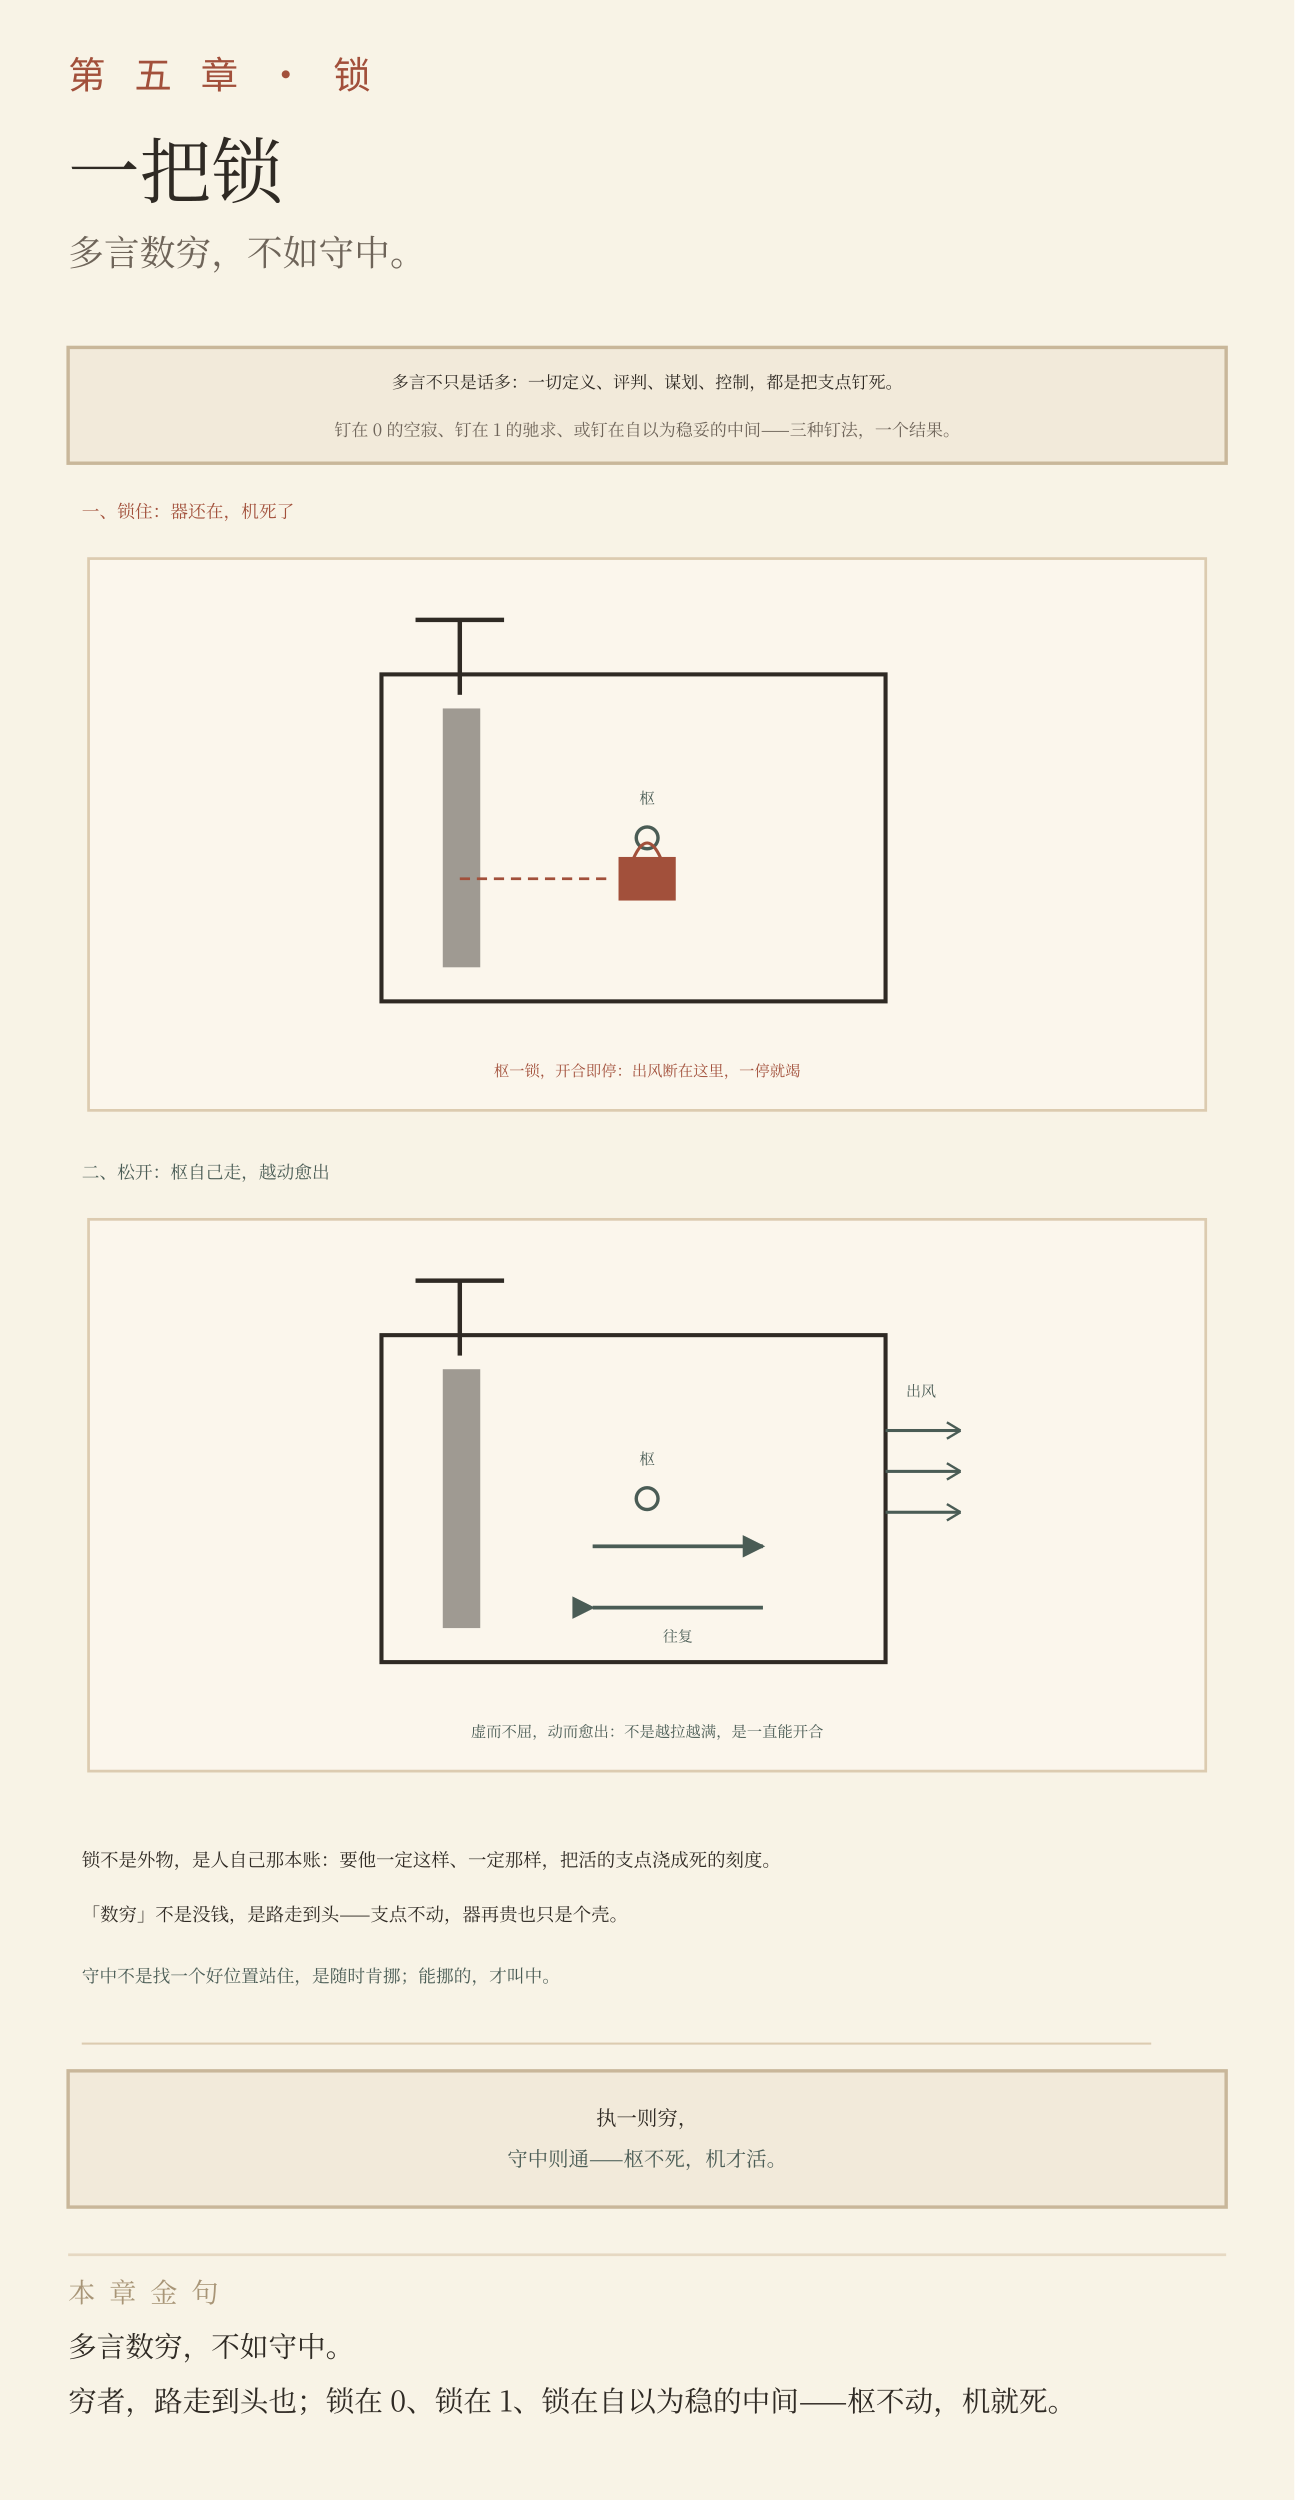
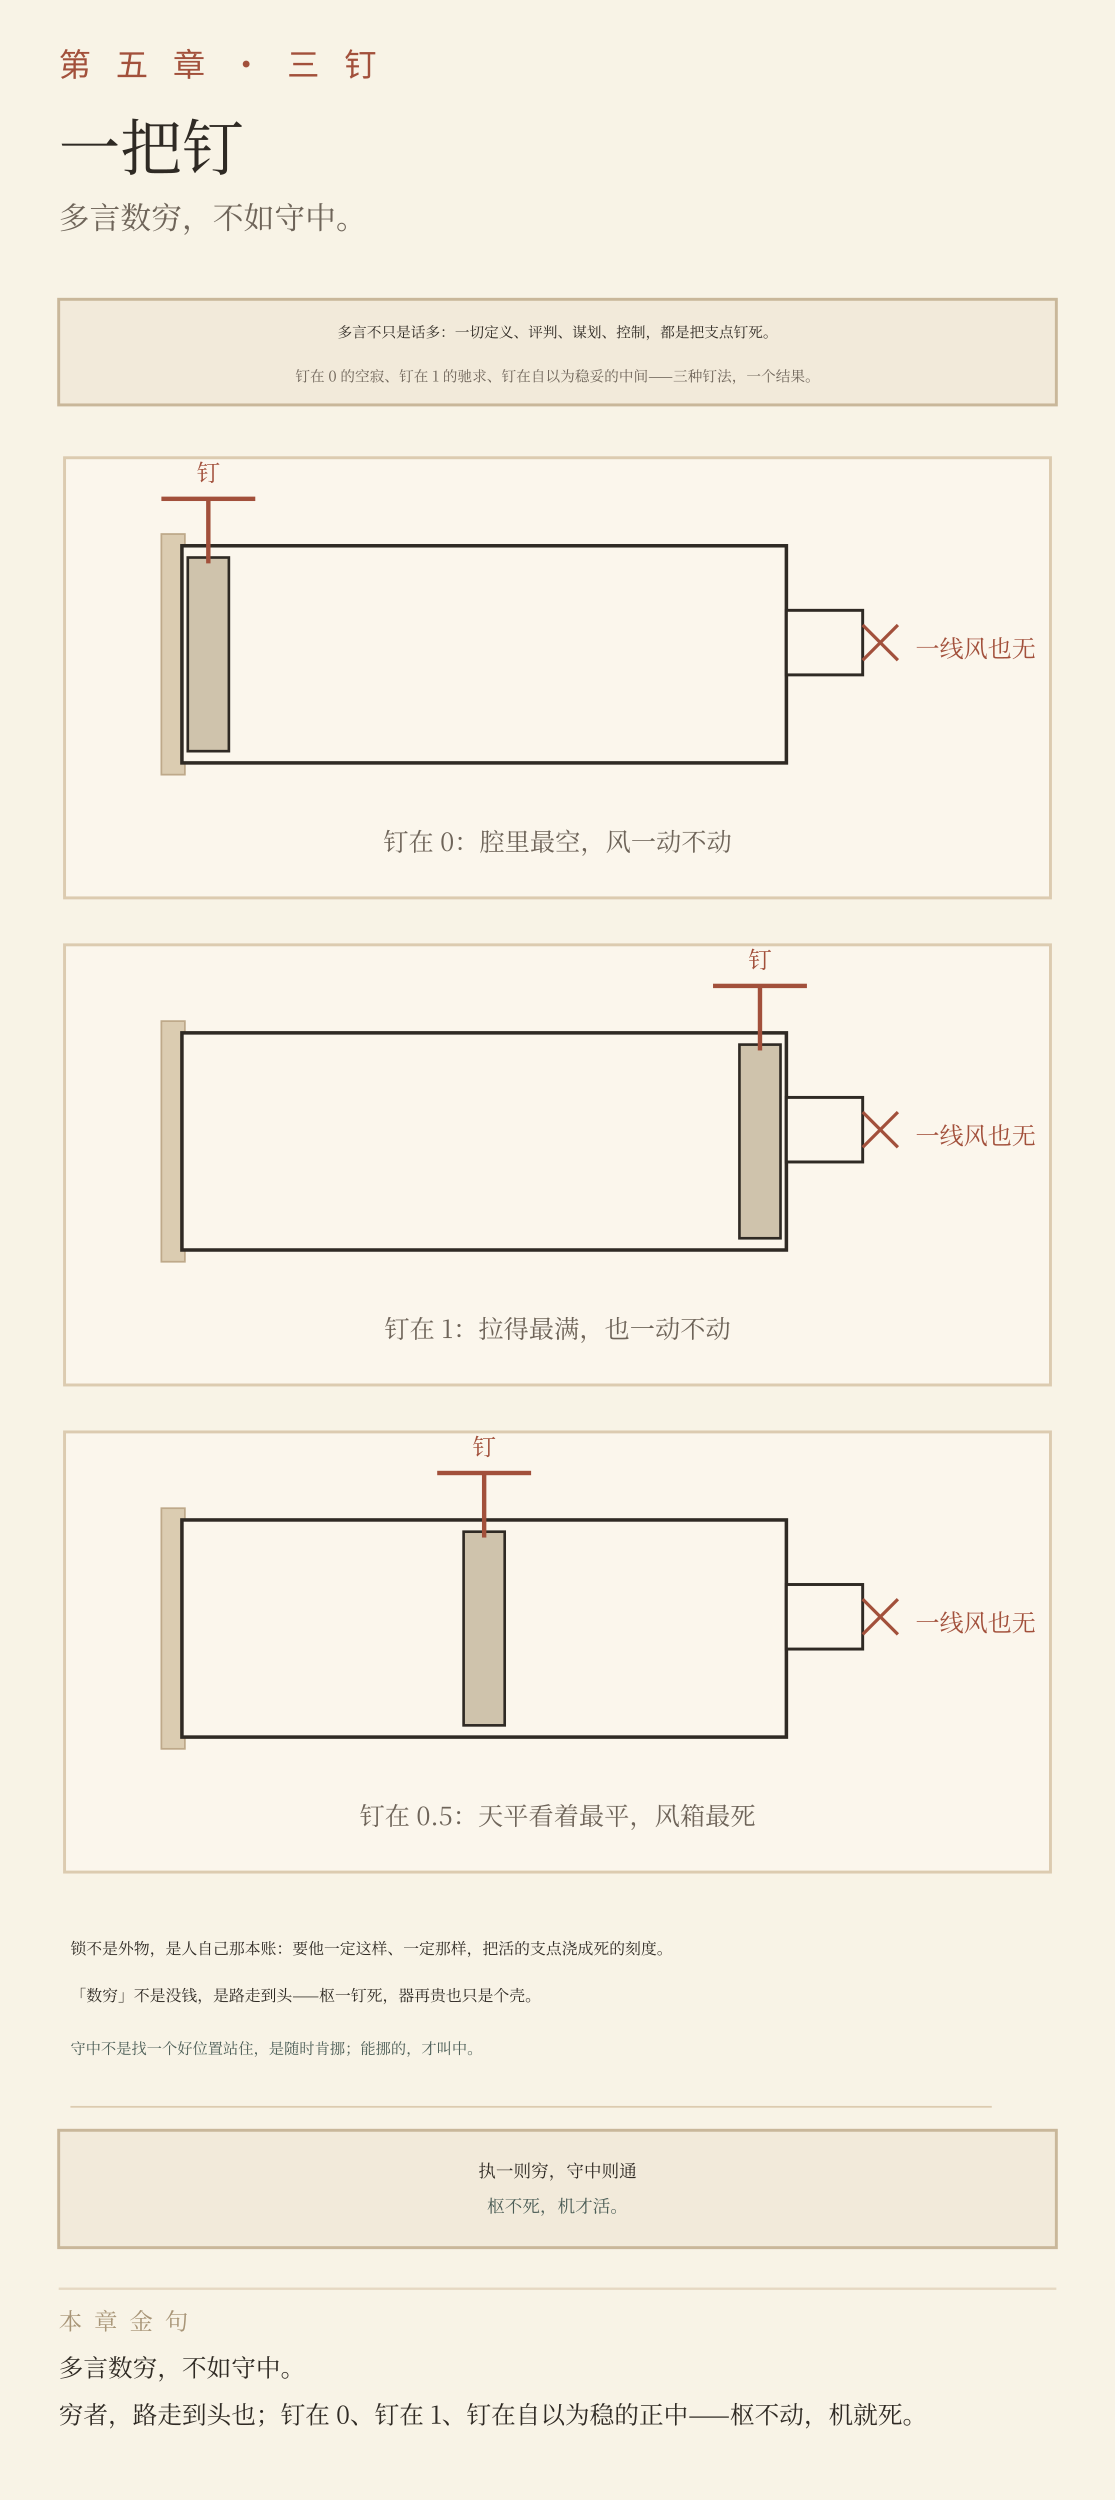
- <svg xmlns="http://www.w3.org/2000/svg" viewBox="0 0 380 734" role="img" aria-label="多言就是锁支点：锁在 0、锁在 1、锁在自己以为稳的中间，锁住即穷" font-family="'Noto Serif CJK SC','Noto Serif SC','Songti SC',serif">
+ <svg xmlns="http://www.w3.org/2000/svg" viewBox="0 0 380 852" role="img" aria-label="多言数穷：支点钉在三处，三处都不出风" font-family="'Noto Serif CJK SC','Noto Serif SC','Songti SC',serif">
  <defs>
    <marker id="arr" viewBox="0 0 10 10" refX="9" refY="5" markerWidth="6" markerHeight="6" orient="auto">
      <path d="M0 0 L10 5 L0 10 z" fill="#6E6459" />
    </marker>
    <marker id="arr2" viewBox="0 0 10 10" refX="9" refY="5" markerWidth="6" markerHeight="6" orient="auto">
      <path d="M0 0 L10 5 L0 10 z" fill="#4A5C55" />
    </marker>
    <marker id="arrL" viewBox="0 0 10 10" refX="1" refY="5" markerWidth="6" markerHeight="6" orient="auto">
      <path d="M10 0 L0 5 L10 10 z" fill="#4A5C55" />
    </marker>
    <marker id="arrS" viewBox="0 0 10 10" refX="9" refY="5" markerWidth="6" markerHeight="6" orient="auto">
      <path d="M0 0 L10 5 L0 10 z" fill="#A2503B" />
    </marker>
  </defs>
-   <rect x="0" y="0" width="380" height="734" fill="#F8F3E6" />
-   <text x="20" y="26" font-size="11" fill="#A2503B" font-family="'Noto Sans CJK SC','Noto Sans SC',sans-serif" letter-spacing="3">第 五 章 · 锁</text>
-   <text x="20" y="58" font-size="21" fill="#2F2A24">一把锁</text>
+   <rect x="0" y="0" width="380" height="852" fill="#F8F3E6" />
+   <text x="20" y="26" font-size="11" fill="#A2503B" font-family="'Noto Sans CJK SC','Noto Sans SC',sans-serif" letter-spacing="3">第 五 章 · 三 钉</text>
+   <text x="20" y="58" font-size="21" fill="#2F2A24">一把钉</text>
  <text x="20" y="78" font-size="10.5" fill="#6E6459">多言数穷，不如守中。</text>
-   <rect x="20" y="102" width="340" height="34" fill="#F2EADA" stroke="#C9B79A" stroke-width="1.0" />
-   <text x="190" y="114" font-size="5.0" fill="#2F2A24" text-anchor="middle">多言不只是话多：一切定义、评判、谋划、控制，都是把支点钉死。</text>
-   <text x="190" y="128" font-size="5.0" fill="#6E6459" text-anchor="middle">钉在 0 的空寂、钉在 1 的驰求、或钉在自以为稳妥的中间——三种钉法，一个结果。</text>
-   <text x="24" y="152" font-size="5.2" fill="#A2503B">一、锁住：器还在，机死了</text>
-   <rect x="26" y="164" width="328" height="162" fill="#FBF6EC" stroke="#DCCBB0" stroke-width="0.8" />
-   <rect x="112" y="198" width="148" height="96" fill="#FBF6EC" stroke="#2F2A24" stroke-width="1.2" />
-   <rect x="130" y="208" width="11" height="76" fill="#2F2A24" opacity="0.45" />
-   <line x1="135" y1="204" x2="135" y2="182" stroke="#2F2A24" stroke-width="1.3" />
-   <line x1="122" y1="182" x2="148" y2="182" stroke="#2F2A24" stroke-width="1.3" />
-   <circle cx="190" cy="246" r="3.2" fill="none" stroke="#4A5C55" stroke-width="1.0" />
-   <text x="190" y="236" font-size="4.6" fill="#4A5C55" text-anchor="middle">枢</text>
-   <rect x="182" y="252" width="16" height="12" fill="#A2503B" stroke="#A2503B" stroke-width="0.8" />
-   <path d="M186,252 q4,-9 8,0" fill="none" stroke="#A2503B" stroke-width="0.9" />
-   <line x1="135" y1="258" x2="180" y2="258" stroke="#A2503B" stroke-width="0.8" stroke-dasharray="3 2" />
-   <text x="190" y="316" font-size="4.5" fill="#A2503B" text-anchor="middle">枢一锁，开合即停：出风断在这里，一停就竭</text>
-   <text x="24" y="346" font-size="5.2" fill="#4A5C55">二、松开：枢自己走，越动愈出</text>
-   <rect x="26" y="358" width="328" height="162" fill="#FBF6EC" stroke="#DCCBB0" stroke-width="0.8" />
-   <rect x="112" y="392" width="148" height="96" fill="#FBF6EC" stroke="#2F2A24" stroke-width="1.2" />
-   <rect x="130" y="402" width="11" height="76" fill="#2F2A24" opacity="0.45" />
-   <line x1="135" y1="398" x2="135" y2="376" stroke="#2F2A24" stroke-width="1.3" />
-   <line x1="122" y1="376" x2="148" y2="376" stroke="#2F2A24" stroke-width="1.3" />
-   <circle cx="190" cy="440" r="3.2" fill="none" stroke="#4A5C55" stroke-width="1.0" />
-   <text x="190" y="430" font-size="4.6" fill="#4A5C55" text-anchor="middle">枢</text>
-   <line x1="174" y1="454" x2="224" y2="454" stroke="#4A5C55" stroke-width="1.1" marker-end="url(#arr2)" />
-   <line x1="224" y1="472" x2="174" y2="472" stroke="#4A5C55" stroke-width="1.1" marker-end="url(#arrL)" />
-   <text x="199" y="482" font-size="4.4" fill="#4A5C55" text-anchor="middle">往复</text>
-   <line x1="260" y1="420" x2="282" y2="420" stroke="#4A5C55" stroke-width="0.9" />
-   <path d="M282,420 l-4,-2.4 M282,420 l-4,2.4" fill="none" stroke="#4A5C55" stroke-width="0.7" />
-   <line x1="260" y1="432" x2="282" y2="432" stroke="#4A5C55" stroke-width="0.9" />
-   <path d="M282,432 l-4,-2.4 M282,432 l-4,2.4" fill="none" stroke="#4A5C55" stroke-width="0.7" />
-   <line x1="260" y1="444" x2="282" y2="444" stroke="#4A5C55" stroke-width="0.9" />
-   <path d="M282,444 l-4,-2.4 M282,444 l-4,2.4" fill="none" stroke="#4A5C55" stroke-width="0.7" />
-   <text x="266" y="410" font-size="4.4" fill="#4A5C55">出风</text>
-   <text x="190" y="510" font-size="4.5" fill="#4A5C55" text-anchor="middle">虚而不屈，动而愈出：不是越拉越满，是一直能开合</text>
-   <text x="24" y="548" font-size="5.4" fill="#2F2A24">锁不是外物，是人自己那本账：要他一定这样、一定那样，把活的支点浇成死的刻度。</text>
-   <text x="24" y="564" font-size="5.4" fill="#2F2A24">「数穷」不是没钱，是路走到头——支点不动，器再贵也只是个壳。</text>
-   <text x="24" y="582" font-size="5.2" fill="#4A5C55">守中不是找一个好位置站住，是随时肯挪；能挪的，才叫中。</text>
-   <line x1="24" y1="600" x2="338" y2="600" stroke="#DCCBB0" stroke-width="0.6" />
-   <rect x="20" y="608" width="340" height="40" fill="#F2EADA" stroke="#C9B79A" stroke-width="1.0" />
-   <text x="190" y="624" font-size="6.0" fill="#2F2A24" text-anchor="middle">执一则穷，</text>
-   <text x="190" y="636" font-size="6.0" fill="#4A5C55" text-anchor="middle">守中则通——枢不死，机才活。</text>
-   <line x1="20" y1="662" x2="360" y2="662" stroke="#E6D8C2" stroke-width="0.8" />
-   <text x="20" y="676" font-size="8.0" fill="#A89577" letter-spacing="1">本 章 金 句</text>
-   <text x="20" y="692" font-size="8.4" fill="#2F2A24">多言数穷，不如守中。</text>
-   <text x="20" y="708" font-size="8.4" fill="#2F2A24">穷者，路走到头也；锁在 0、锁在 1、锁在自以为稳的中间——枢不动，机就死。</text>
+   <rect x="20" y="102" width="340" height="36" fill="#F2EADA" stroke="#C9B79A" stroke-width="1.0" />
+   <text x="190" y="115" font-size="5.0" fill="#2F2A24" text-anchor="middle">多言不只是话多：一切定义、评判、谋划、控制，都是把支点钉死。</text>
+   <text x="190" y="130" font-size="5.0" fill="#6E6459" text-anchor="middle">钉在 0 的空寂、钉在 1 的驰求、钉在自以为稳妥的中间——三种钉法，一个结果。</text>
+   <rect x="22" y="156" width="336" height="150" fill="#FBF6EC" stroke="#DCCBB0" stroke-width="1.0" />
+   <rect x="55" y="182" width="8" height="82" fill="#DBCCB1" stroke="#BEA98A" stroke-width="0.6" />
+   <rect x="62" y="186" width="206" height="74" fill="#FBF6EC" stroke="#2F2A24" stroke-width="1.2" />
+   <rect x="268" y="208" width="26" height="22" fill="#FBF6EC" stroke="#2F2A24" stroke-width="1" />
+   <line x1="294" y1="225" x2="306" y2="213" stroke="#A2503B" stroke-width="1.1" />
+   <line x1="294" y1="213" x2="306" y2="225" stroke="#A2503B" stroke-width="1.1" />
+   <text x="312" y="224" font-size="8.2" fill="#A2503B">一线风也无</text>
+   <rect x="64" y="190" width="14" height="66" fill="#CFC3AC" stroke="#2F2A24" stroke-width="0.9" />
+   <line x1="71" y1="170" x2="71" y2="192" stroke="#A2503B" stroke-width="1.5" />
+   <line x1="55" y1="170" x2="87" y2="170" stroke="#A2503B" stroke-width="1.5" />
+   <text x="71" y="164" font-size="8" fill="#A2503B" text-anchor="middle">钉</text>
+   <text x="190" y="290" font-size="8.6" fill="#6E6459" text-anchor="middle">钉在 0：腔里最空，风一动不动</text>
+   <rect x="22" y="322" width="336" height="150" fill="#FBF6EC" stroke="#DCCBB0" stroke-width="1.0" />
+   <rect x="55" y="348" width="8" height="82" fill="#DBCCB1" stroke="#BEA98A" stroke-width="0.6" />
+   <rect x="62" y="352" width="206" height="74" fill="#FBF6EC" stroke="#2F2A24" stroke-width="1.2" />
+   <rect x="268" y="374" width="26" height="22" fill="#FBF6EC" stroke="#2F2A24" stroke-width="1" />
+   <line x1="294" y1="391" x2="306" y2="379" stroke="#A2503B" stroke-width="1.1" />
+   <line x1="294" y1="379" x2="306" y2="391" stroke="#A2503B" stroke-width="1.1" />
+   <text x="312" y="390" font-size="8.2" fill="#A2503B">一线风也无</text>
+   <rect x="252" y="356" width="14" height="66" fill="#CFC3AC" stroke="#2F2A24" stroke-width="0.9" />
+   <line x1="259" y1="336" x2="259" y2="358" stroke="#A2503B" stroke-width="1.5" />
+   <line x1="243" y1="336" x2="275" y2="336" stroke="#A2503B" stroke-width="1.5" />
+   <text x="259" y="330" font-size="8" fill="#A2503B" text-anchor="middle">钉</text>
+   <text x="190" y="456" font-size="8.6" fill="#6E6459" text-anchor="middle">钉在 1：拉得最满，也一动不动</text>
+   <rect x="22" y="488" width="336" height="150" fill="#FBF6EC" stroke="#DCCBB0" stroke-width="1.0" />
+   <rect x="55" y="514" width="8" height="82" fill="#DBCCB1" stroke="#BEA98A" stroke-width="0.6" />
+   <rect x="62" y="518" width="206" height="74" fill="#FBF6EC" stroke="#2F2A24" stroke-width="1.2" />
+   <rect x="268" y="540" width="26" height="22" fill="#FBF6EC" stroke="#2F2A24" stroke-width="1" />
+   <line x1="294" y1="557" x2="306" y2="545" stroke="#A2503B" stroke-width="1.1" />
+   <line x1="294" y1="545" x2="306" y2="557" stroke="#A2503B" stroke-width="1.1" />
+   <text x="312" y="556" font-size="8.2" fill="#A2503B">一线风也无</text>
+   <rect x="158" y="522" width="14" height="66" fill="#CFC3AC" stroke="#2F2A24" stroke-width="0.9" />
+   <line x1="165" y1="502" x2="165" y2="524" stroke="#A2503B" stroke-width="1.5" />
+   <line x1="149" y1="502" x2="181" y2="502" stroke="#A2503B" stroke-width="1.5" />
+   <text x="165" y="496" font-size="8" fill="#A2503B" text-anchor="middle">钉</text>
+   <text x="190" y="622" font-size="8.6" fill="#6E6459" text-anchor="middle">钉在 0.5：天平看着最平，风箱最死</text>
+   <text x="24" y="666" font-size="5.4" fill="#2F2A24">锁不是外物，是人自己那本账：要他一定这样、一定那样，把活的支点浇成死的刻度。</text>
+   <text x="24" y="682" font-size="5.4" fill="#2F2A24">「数穷」不是没钱，是路走到头——枢一钉死，器再贵也只是个壳。</text>
+   <text x="24" y="700" font-size="5.2" fill="#4A5C55">守中不是找一个好位置站住，是随时肯挪；能挪的，才叫中。</text>
+   <line x1="24" y1="718" x2="338" y2="718" stroke="#DCCBB0" stroke-width="0.6" />
+   <rect x="20" y="726" width="340" height="40" fill="#F2EADA" stroke="#C9B79A" stroke-width="1.0" />
+   <text x="190" y="742" font-size="6.0" fill="#2F2A24" text-anchor="middle">执一则穷，守中则通</text>
+   <text x="190" y="754" font-size="6.0" fill="#4A5C55" text-anchor="middle">枢不死，机才活。</text>
+   <line x1="20" y1="780" x2="360" y2="780" stroke="#E6D8C2" stroke-width="0.8" />
+   <text x="20" y="794" font-size="8.0" fill="#A89577" letter-spacing="1">本 章 金 句</text>
+   <text x="20" y="810" font-size="8.4" fill="#2F2A24">多言数穷，不如守中。</text>
+   <text x="20" y="826" font-size="8.4" fill="#2F2A24">穷者，路走到头也；钉在 0、钉在 1、钉在自以为稳的正中——枢不动，机就死。</text>
</svg>
